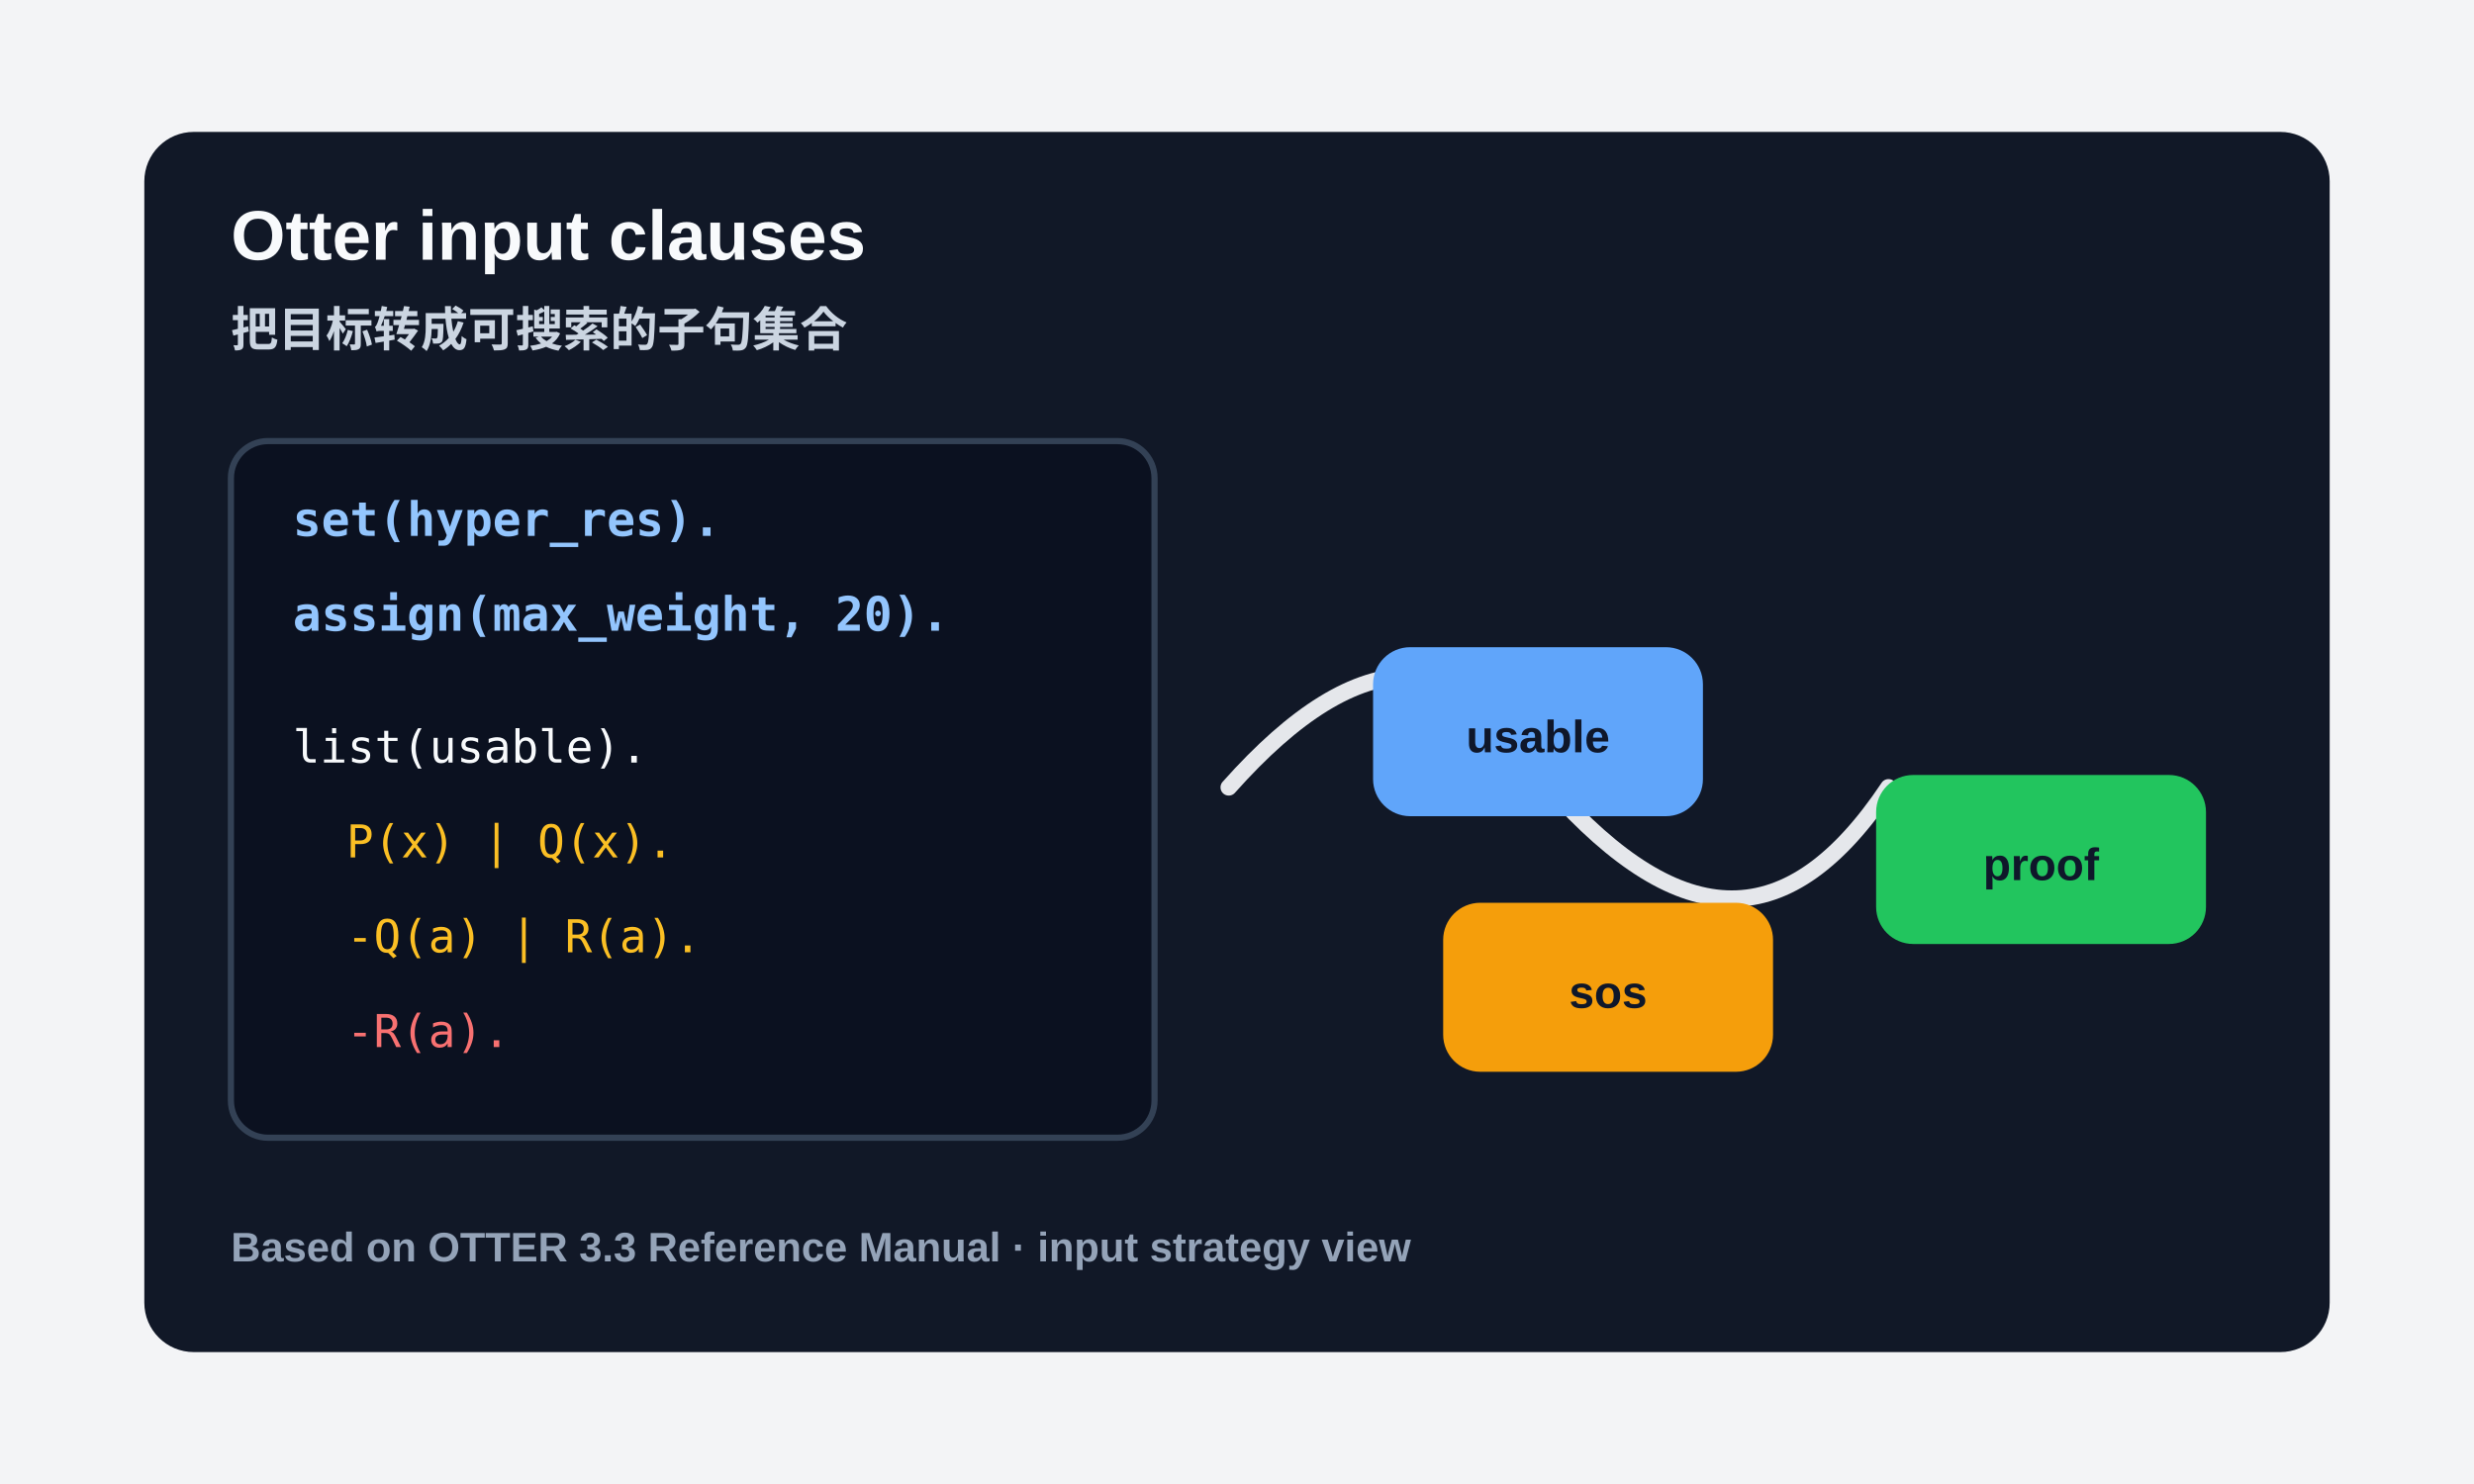
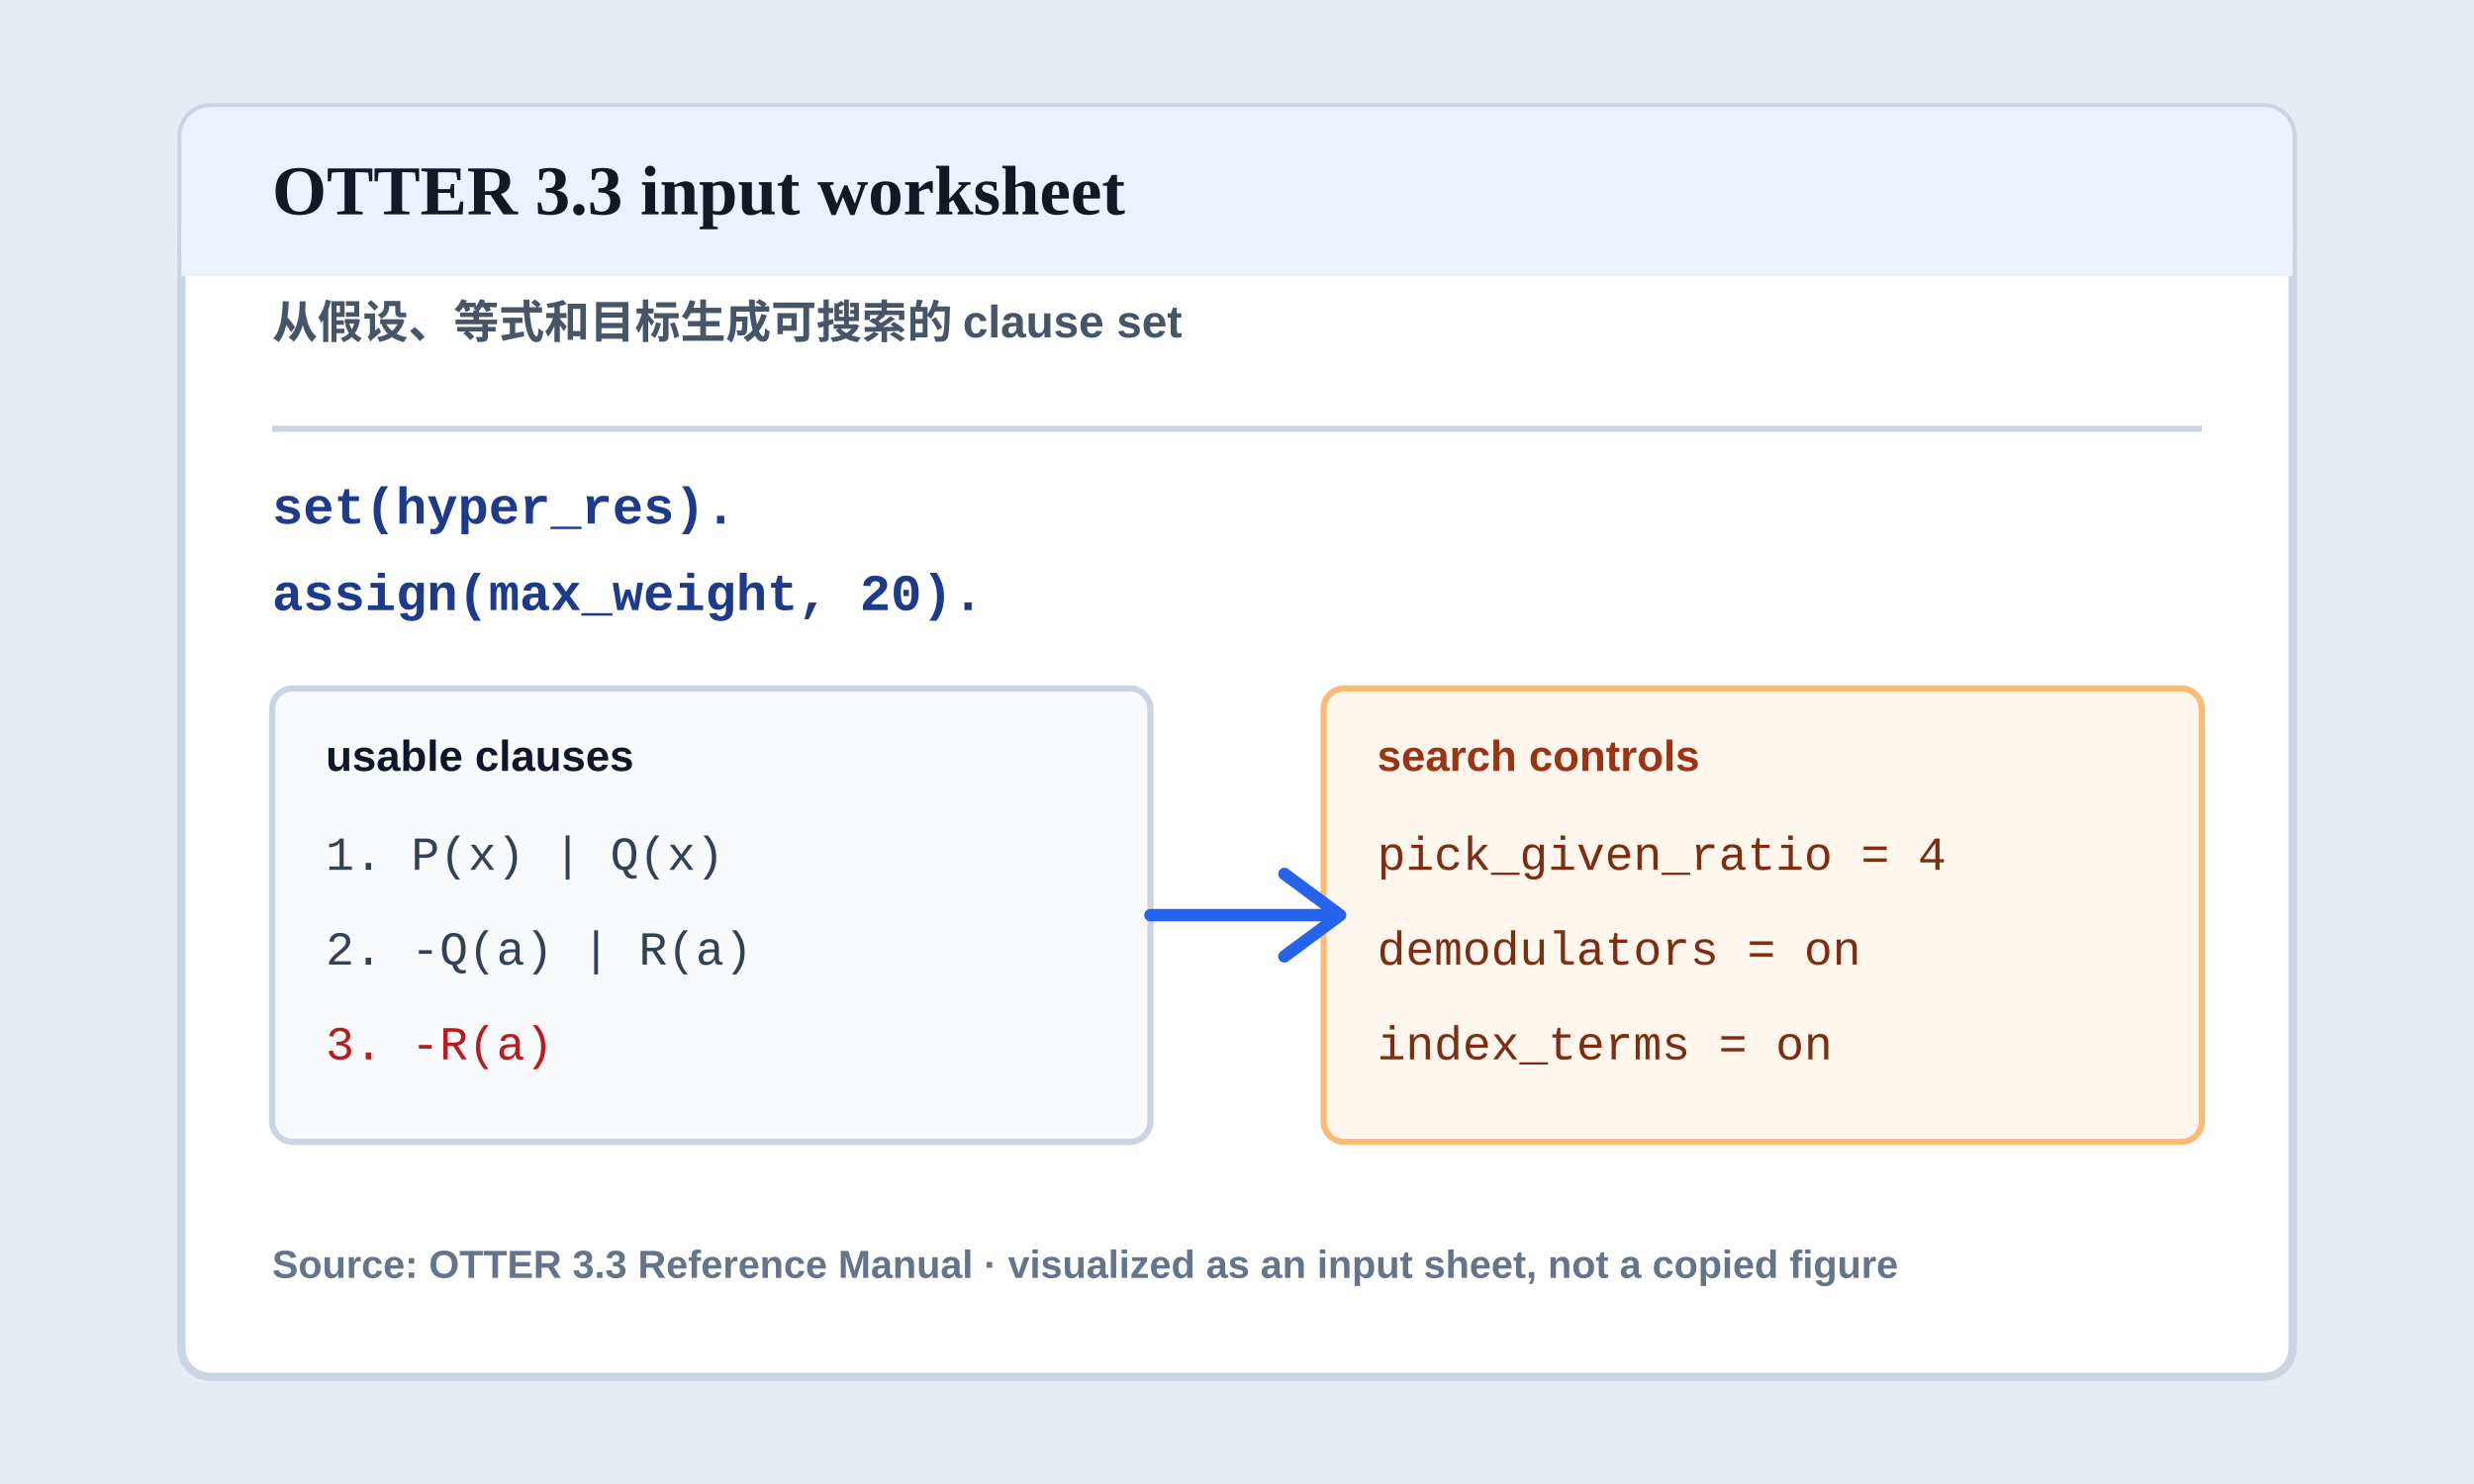
<svg xmlns="http://www.w3.org/2000/svg" width="1200" height="720" viewBox="0 0 1200 720" role="img" aria-labelledby="title desc">
-   <rect width="1200" height="720" fill="#f3f4f6" />
-   <rect x="70" y="64" width="1060" height="592" rx="24" fill="#111827" />
-   <text x="112" y="126" fill="#f8fafc" font-family="Arial, Helvetica, sans-serif" font-size="34" font-weight="800">Otter input clauses</text>
-   <text x="112" y="168" fill="#cbd5e1" font-family="Arial, Helvetica, sans-serif" font-size="23" font-weight="700">把目标转成可搜索的子句集合</text>
-   <rect x="112" y="214" width="448" height="338" rx="18" fill="#0b1120" stroke="#334155" stroke-width="3" />
-   <text x="142" y="260" fill="#93c5fd" font-family="Consolas, monospace" font-size="23" font-weight="700">set(hyper_res).</text>
-   <text x="142" y="306" fill="#93c5fd" font-family="Consolas, monospace" font-size="23" font-weight="700">assign(max_weight, 20).</text>
-   <text x="142" y="370" fill="#f8fafc" font-family="Consolas, monospace" font-size="22">list(usable).</text>
-   <text x="168" y="416" fill="#fbbf24" font-family="Consolas, monospace" font-size="22">P(x) | Q(x).</text>
-   <text x="168" y="462" fill="#fbbf24" font-family="Consolas, monospace" font-size="22">-Q(a) | R(a).</text>
-   <text x="168" y="508" fill="#f87171" font-family="Consolas, monospace" font-size="22">-R(a).</text>
-   <path d="M596 382 C660 310 712 310 760 382" stroke="#e5e7eb" stroke-width="8" fill="none" stroke-linecap="round" />
-   <path d="M752 382 C816 454 868 454 916 382" stroke="#e5e7eb" stroke-width="8" fill="none" stroke-linecap="round" />
-   <rect x="666" y="314" width="160" height="82" rx="18" fill="#60a5fa" />
-   <text x="746" y="365" text-anchor="middle" fill="#0f172a" font-family="Arial, Helvetica, sans-serif" font-size="22" font-weight="800">usable</text>
-   <rect x="700" y="438" width="160" height="82" rx="18" fill="#f59e0b" />
-   <text x="780" y="489" text-anchor="middle" fill="#0f172a" font-family="Arial, Helvetica, sans-serif" font-size="22" font-weight="800">sos</text>
-   <rect x="910" y="376" width="160" height="82" rx="18" fill="#22c55e" />
-   <text x="990" y="427" text-anchor="middle" fill="#0f172a" font-family="Arial, Helvetica, sans-serif" font-size="22" font-weight="800">proof</text>
-   <text x="112" y="612" fill="#94a3b8" font-family="Arial, Helvetica, sans-serif" font-size="20" font-weight="700">Based on OTTER 3.3 Reference Manual · input strategy view</text>
+   <rect width="1200" height="720" fill="#e7ecf3" />
+   <rect x="88" y="52" width="1024" height="616" rx="14" fill="#ffffff" stroke="#cbd5e1" stroke-width="4" />
+   <rect x="88" y="52" width="1024" height="82" rx="14" fill="#eef2ff" />
+   <rect x="88" y="110" width="1024" height="24" fill="#eef2ff" />
+   <text x="132" y="104" fill="#111827" font-family="Georgia, 'Times New Roman', serif" font-size="34" font-weight="700">OTTER 3.3 input worksheet</text>
+   <text x="132" y="164" fill="#475569" font-family="Arial, Helvetica, sans-serif" font-size="22" font-weight="700">从假设、等式和目标生成可搜索的 clause set</text>
+   <line x1="132" y1="208" x2="1068" y2="208" stroke="#cbd5e1" stroke-width="3" />
+   <text x="132" y="254" fill="#1e3a8a" font-family="Consolas, 'Courier New', monospace" font-size="25" font-weight="700">set(hyper_res).</text>
+   <text x="132" y="296" fill="#1e3a8a" font-family="Consolas, 'Courier New', monospace" font-size="25" font-weight="700">assign(max_weight, 20).</text>
+   <rect x="132" y="334" width="426" height="220" rx="10" fill="#f8fafc" stroke="#cbd5e1" stroke-width="3" />
+   <text x="158" y="374" fill="#0f172a" font-family="Arial, Helvetica, sans-serif" font-size="21" font-weight="800">usable clauses</text>
+   <text x="158" y="422" fill="#334155" font-family="Consolas, 'Courier New', monospace" font-size="23">1. P(x) | Q(x)</text>
+   <text x="158" y="468" fill="#334155" font-family="Consolas, 'Courier New', monospace" font-size="23">2. -Q(a) | R(a)</text>
+   <text x="158" y="514" fill="#b91c1c" font-family="Consolas, 'Courier New', monospace" font-size="23">3. -R(a)</text>
+   <rect x="642" y="334" width="426" height="220" rx="10" fill="#fff7ed" stroke="#fdba74" stroke-width="3" />
+   <text x="668" y="374" fill="#9a3412" font-family="Arial, Helvetica, sans-serif" font-size="21" font-weight="800">search controls</text>
+   <text x="668" y="422" fill="#7c2d12" font-family="Consolas, 'Courier New', monospace" font-size="23">pick_given_ratio = 4</text>
+   <text x="668" y="468" fill="#7c2d12" font-family="Consolas, 'Courier New', monospace" font-size="23">demodulators = on</text>
+   <text x="668" y="514" fill="#7c2d12" font-family="Consolas, 'Courier New', monospace" font-size="23">index_terms = on</text>
+   <path d="M558 444 H642" stroke="#2563eb" stroke-width="6" stroke-linecap="round" />
+   <path d="M623 424 L650 444 L623 464" fill="none" stroke="#2563eb" stroke-width="6" stroke-linecap="round" stroke-linejoin="round" />
+   <text x="132" y="620" fill="#64748b" font-family="Arial, Helvetica, sans-serif" font-size="19" font-weight="700">Source: OTTER 3.3 Reference Manual · visualized as an input sheet, not a copied figure</text>
</svg>
